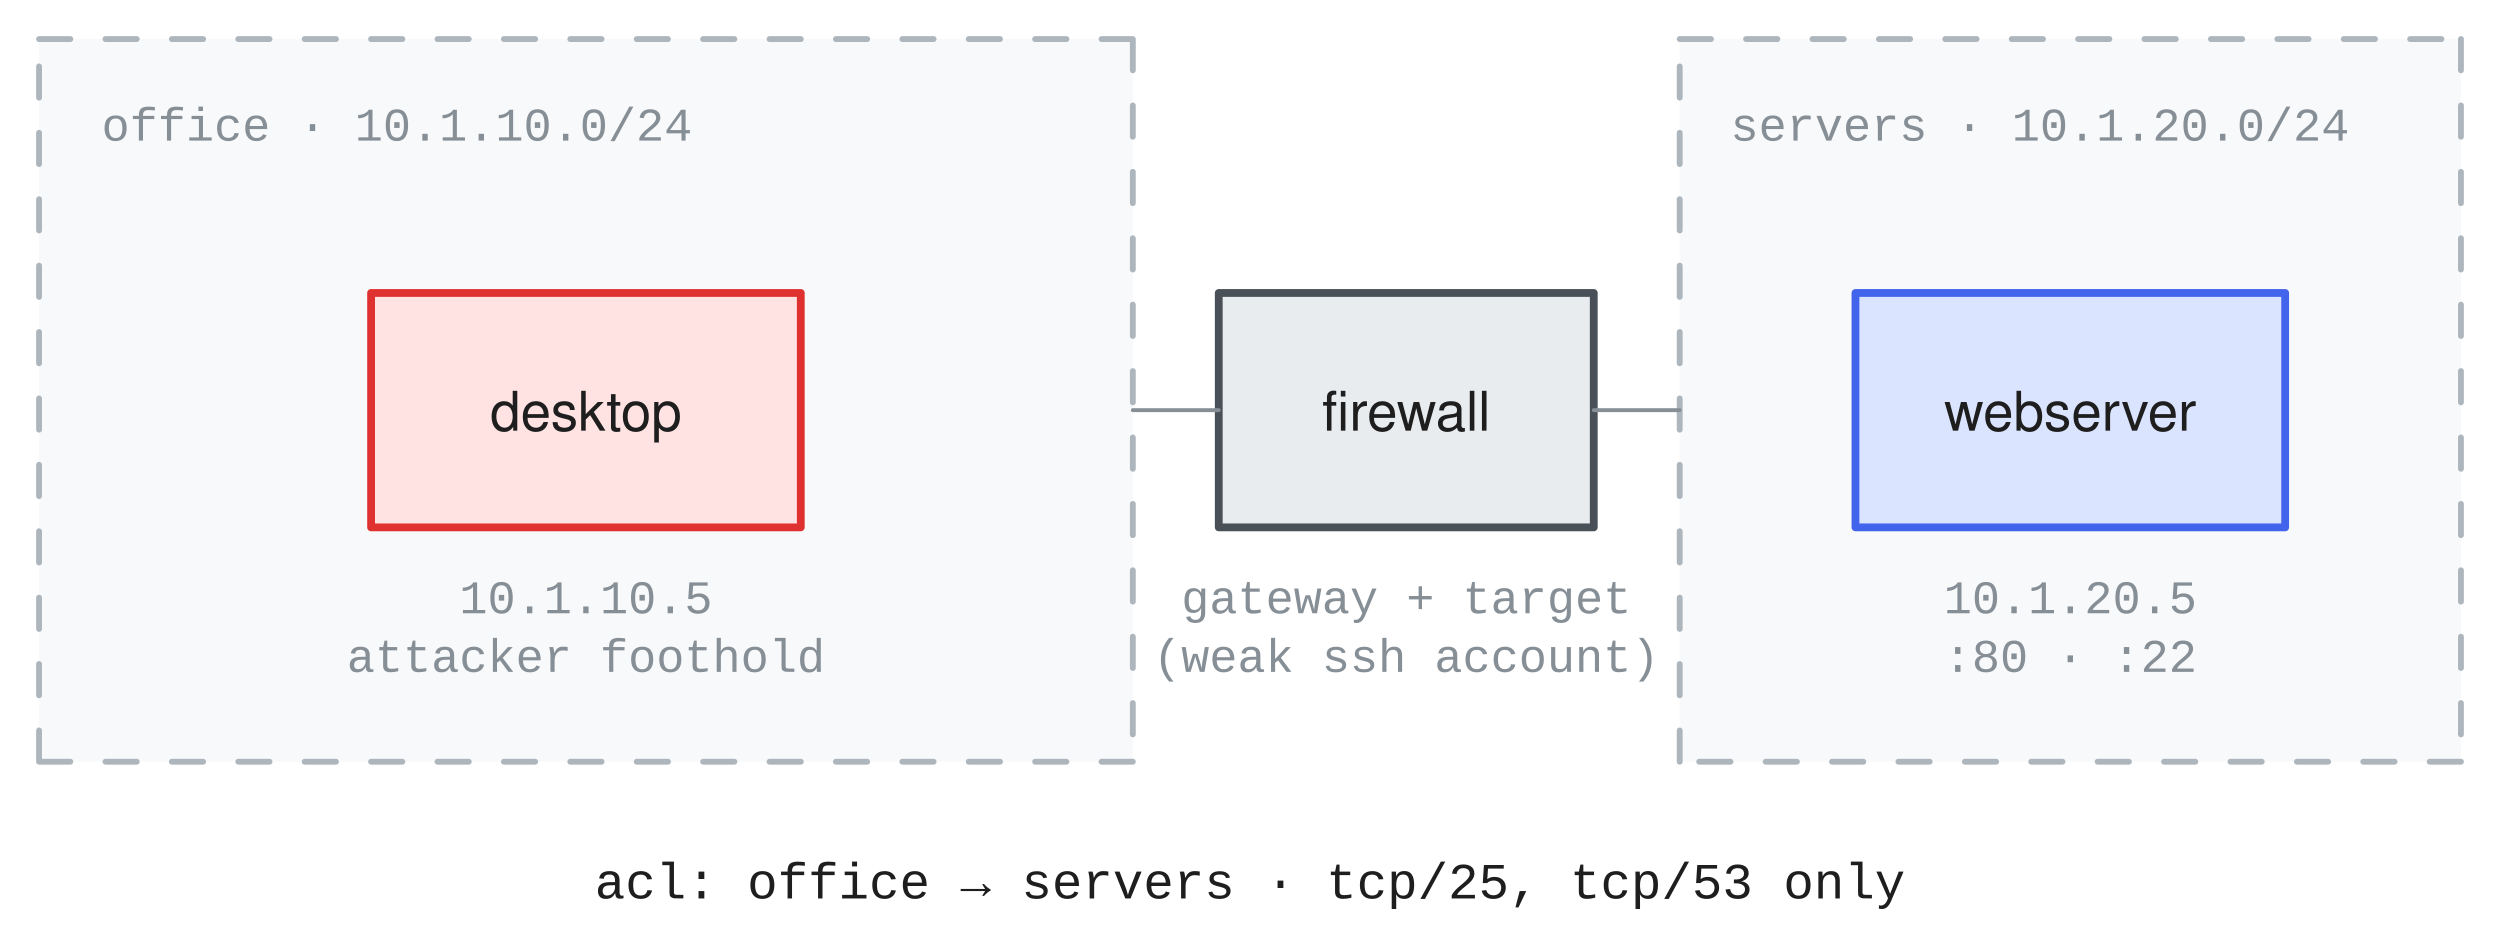
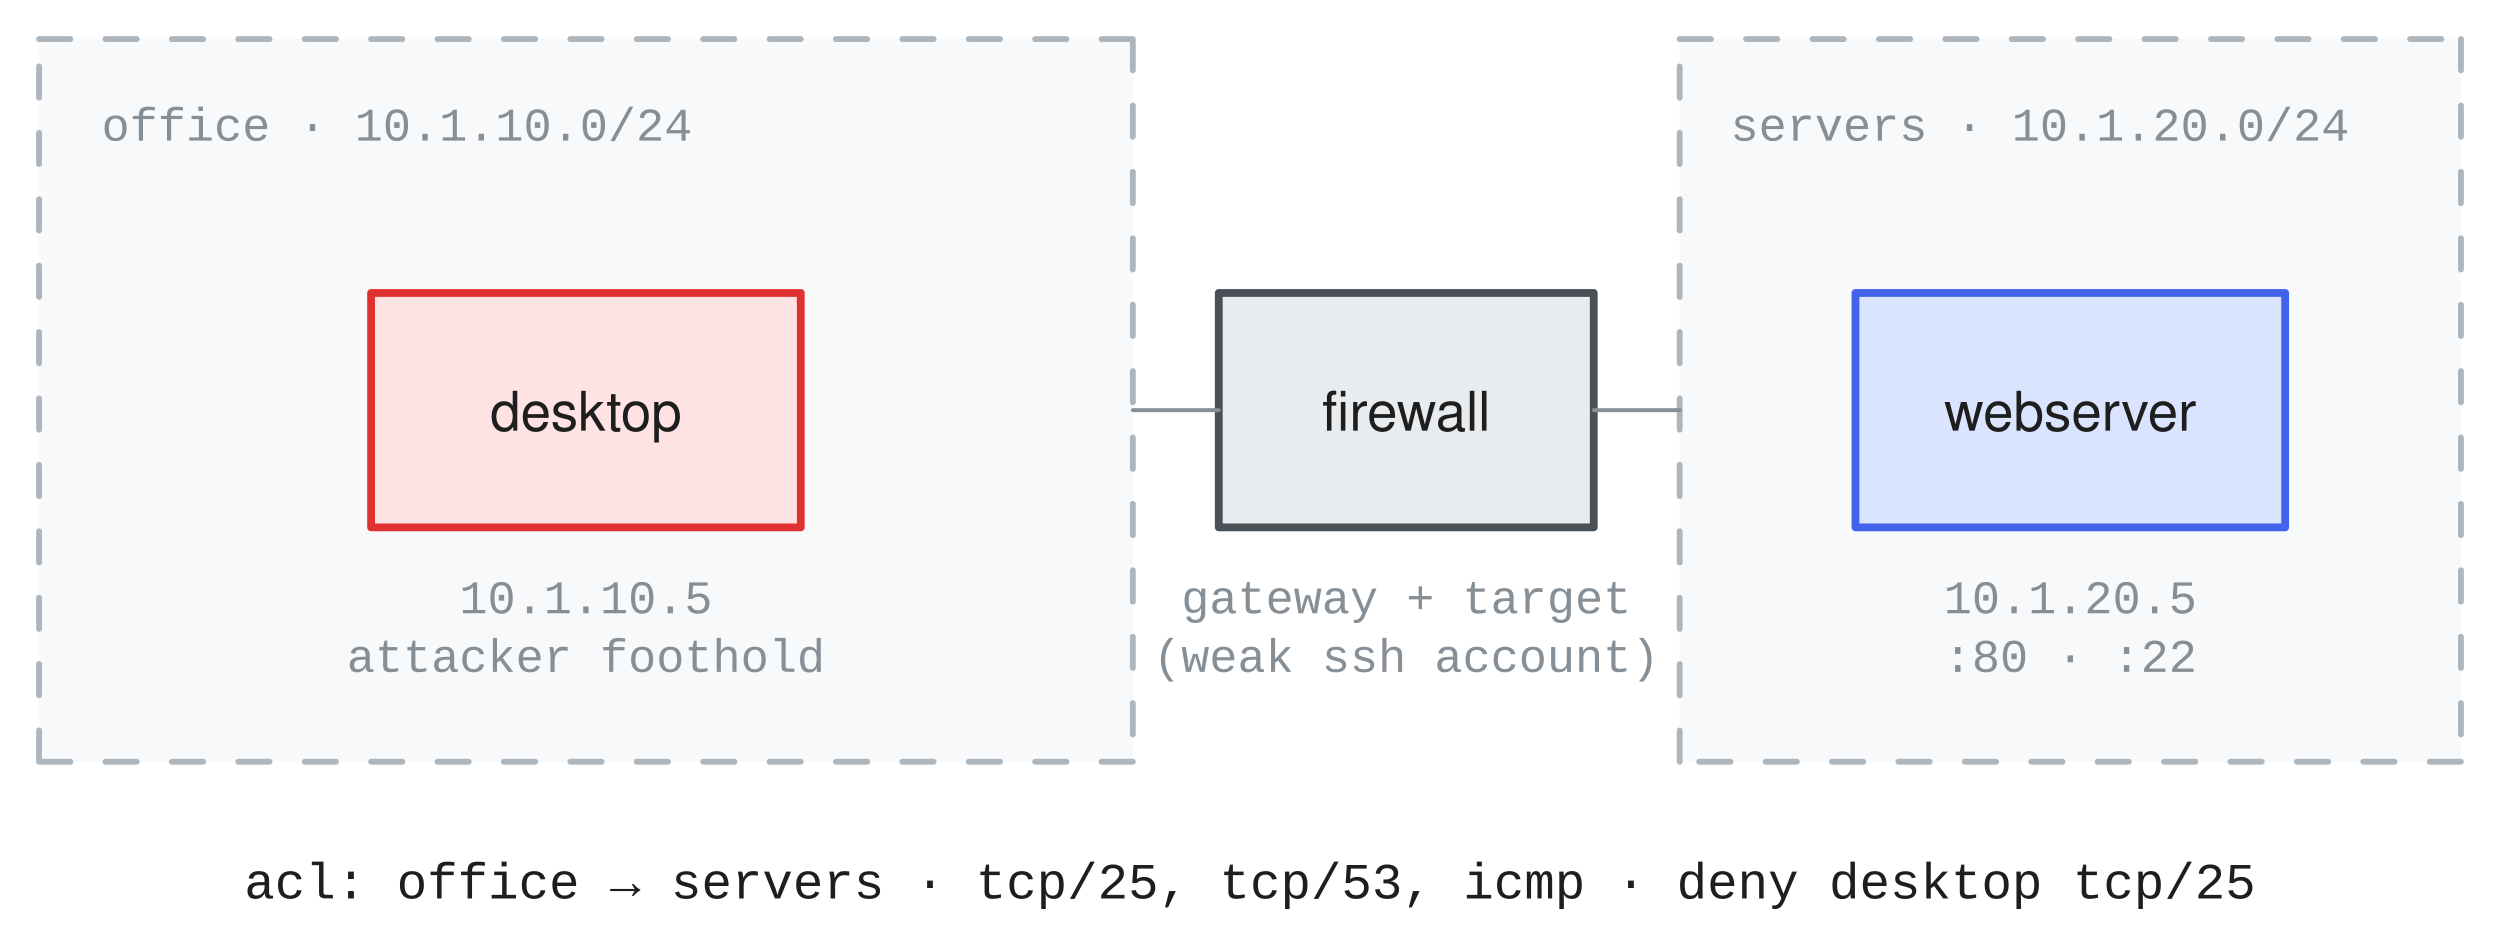
<svg xmlns="http://www.w3.org/2000/svg" version="1.1" viewBox="0 0 640 243.25" width="640" height="243.25">eyJ2ZXJzaW9uIjoiMSIsImVuY29kaW5nIjoiYnN0cmluZyIsImNvbXByZXNzZWQiOnRydWUsImVuY29kZWQiOiJ4nO1bW2/bNlx1MDAxNH7Pr1x1MDAxMLyXXHIrXHUwMDFj3inmre02rC/D0Fx1MDAwZdhDW1xmtETbQmTJkOg6WZH/PkqxRepcdTAwMTJb8pzEQexcdTAwMDCJxevh0ffpfIdivl943kjfLtXoylx1MDAxYqmbQMZRmMn16E1R/k1leZQmplxuldd5usqCsuVcXOtlfnV5aXuMg3Rx30vFaqFcdTAwMTKdm3afzbXnfS9/m5ooLGeJ/4Fly7JsO3emXHUwMDAyLZNZrGzVjSlcdTAwMDfV1a25XCL2clx1MDAxZIV6Xljm27K5imZzbVxuoU+rwvtB3ZFynaXX6n1cdTAwMWGnWTHzXHUwMDBmMpzQSWjnncjgepalqyS0bab+VEylbTON4viTvi1HNn4xPlx1MDAxODXG/3tjIGyUV71Cmc+V083MOJsnKs9rxqZLXHUwMDE5RLpYPFx1MDAwNLa0MG/5ISx9/NVcdTAwMWGVyYX6UDg5WcWxO3BcdTAwMTJuXHUwMDA23t5cdTAwMGLrebwpubN2KlWMXHUwMDAxMceQ+lxm8KrGXHUwMDAyXHUwMDAyNsv+SJNcdTAwMTJcdTAwMWFcYlx1MDAwYuBDxkjVIMp/MZDQ5ZhTXHUwMDE558o6ujDsV1x1MDAwYpea1atlKO87QVx1MDAwZVx1MDAxMSaUcVx1MDAxZjguiKPkutknToNrO8+Fs6w2XHUwMDA2UW9cZlx1MDAxMrRcdTAwMWaF4IzCx0EhxVx1MDAxY1x1MDAwMteTPTBcYqlAhHHqo1NcdTAwMDchboNQq1x1MDAxYl3HXHUwMDFmZDX4UdKCXHUwMDFmpHCMOlx1MDAwMEjHYFx1MDAwMFx1MDAwMn3mK8F2XCJQZzLJlzIzvjoqXG5cdTAwMWK9nlx1MDAwNIS1ii3aXHUwMDA0YFxiXGKOhsCNXCLTXHJcIsqfXHUwMDFmbVx1MDAxNk1cdTAwMDWKjGPT6TRcbpT3ZVx1MDAwNcCEXHUwMDFiv43h2PxcdTAwMDKXiDj3L030p+jfkjmoVvqbXFxEceFwXFxcdTAwMWL4bVx1MDAxY81cbo+MYjV1cGDcoiOjXHUwMDA3qmqdLl005cosoDFLYGaRpjRr36s0i2ZRXCLjv1x1MDAwNixFrnT6UeX3i9HZSrm+U79XxFx1MDAxOCO6m5ikXHUwMDBmMVx0tn55kJn+2JaemXkwM1x0XHUwMDE3mECCiFx1MDAwYre9YkRcYkYpgfY2nVx1MDAwZTNzlVx1MDAxNdbW8IxeKDV7reVo3KS9lZsjXHUwMDFi7sFpryuCwlx1MDAwZeXGhpBTXHUwMDAxXGYx3CPcplxuK3xcYjFRo/xZiTkke6A+pFT4XHUwMDAyuyDcS1hcdTAwMDQgYFx1MDAxY/hcdTAwMDdcdTAwMTD2c2WcNdOFjX1+1qBT8rGquNt8s255bFx0yHpJQEOpulxuhIhcdTAwMTmitOBswo3fxjPk4yGpXGJUxc+rXHUwMDBlN5BQXFxgkYuBiVx1MDAwN6BcdTAwMWP6jFx1MDAxZIDfx1x1MDAwZTihyq9rj303uJBaaVx1MDAxNVxcUG2UKnpcdTAwMDTGZJXtXGIviyhcZmPVXHUwMDFkYexU9Vxi03i0N2NMy/yjxVx1MDAxM96HgdxcdTAwMTBcdTAwMGI4XHUwMDFmi4FcdTAwMTKHvCOyIDTGwv20iYnBWVx1MDAwN1x1MDAwZSSmMCQjXHUwMDEw4EFxXHUwMDA1XHUwMDFhXHUwMDE2QUY5OkUluE1l6JdEam1uqcq8aZrqeVx1MDAxYYfHkIJ72fqQXHUwMDE4RDajXHUwMDFkIFx1MDAwNvst52js9fvv47GnkINcdTAwMDQxrCa75WA4UWQ6fVVy0MREIThcdTAwMWOUvlx1MDAxOY3jXHUwMDAzjsFB+ds+OShOU1x1MDAwZYo+wYj4yNnv2yFcdTAwMDc5dWTjWVx1MDAwZVx1MDAxZVx1MDAxY3VcdTAwMDRggFx1MDAwM4RaUN1cdTAwMDVf5iOKuDiBNyGtkLNWk/uc/aTVoP+wXHUwMDFh7FjA0VwiXG5cdTAwMDT9OMibKVmHXGJkpCtcdTAwMWY7y76hXHUwMDA0ZFj4XHUwMDAyXHUwMDEw31x1MDAwNdnezVx1MDAwNFx1MDAwMFx1MDAxMVx1MDAxMFx1MDAwMJxiMrbdXCIzXCLpylx1MDAwN9uNsyuEXqrg272W43Gz/9FcdTAwMDFcZlx1MDAxYSGyQ+6Jjug4TO1cdGoy/t1qT1x0XHUwMDE1qFel9lxiXHUwMDEzXHUwMDE0QcJcdTAwMDfRlVxiwTA1XVx1MDAxZkHsQXSaalx1MDAwZnacQmiHXHUwMDFhXGaZ81x1MDAxMmmH3GO88zXwWe5cct1kXHUwMDAwPkXEyL1BR18gXHUwMDEyyEg+zFx1MDAwZkHwY1x1MDAwN5xplKm1jOOTXHUwMDE2fO7TvVx1MDAxOWXaXHUwMDBiOF5Q6TiGIbMsXddp6Fx1MDAxZTUr4Yfdt7jVUaBcdTAwMGVcdTAwMDae5d6guIJcdTAwMWWKK5RcdJ9SNuh0htGAXHUwMDE0MULFKcnAZVx1MDAxYTVcdTAwMDOX/eZZX5dcdTAwMTfV969vOltbxJXNx06HVkCLZa7fp4tFpM1K/iysaD1cdTAwMDK1zPS7KFx0o2TWrFNJaGuc+7Y58tnF4/KRXHUwMDEyrGpcYirQXCKXRch3W0U3dYvaICgse1vwcq5kXHUwMDBiUsa2Zt1cdTAwMWXWd5zx6GC9STzOrH9W1lx1MDAxM8Rccs2oXHUwMDE4XHUwMDE2jE1cdTAwMWNmXHUwMDA0XHUwMDEwcErB+OXQ/snJXXu0tC07XCLtO46PtCU38mlzh7XzXHUwMDE1n+jaXz1v71xmXHUwMDE23FhQXHUwMDA2XHUwMDE5XHUwMDFjynHAgI9cdTAwMDW0LZ6f41vBPTNcdTAwMDOu5a33s2fwO1P6S/LjWslrL8/nnlxmXHUwMDAyY43+6Vx1MDAwNW72XGZb1vEker9jMlx1MDAwNI3rRzJcdTAwMTGxq9yyXHUwMDE2m1xi3nUms5ZSn/PkPrSFXHUwMDFjIGrS3kGv9Vx1MDAwNFx1MDAwMIayglpnn1x1MDAwZWtlXHUwMDEwX3nVSWNcdTAwMDRcdTAwMDXyXHUwMDFhh1x1MDAxYnWwvDQ4Kf9S7KWJIWcnjXGt9NFo7MwzgMb/c52DeX2xUSMjuVxcftLmrlVcdTAwMWHDIDJcbjc+2/6jzehbpNbvOs9RXHUwMDE2n2LHrnxSXHUwMDE0XFxSpZq8u7i7+Fx1MDAwZlxuj7BcdTAwMWYifQ==
  
  
  <defs>
    <style>
      @font-face {
        font-family: "Virgil";
        src: url("https://excalidraw.com/Virgil.woff2");
      }
      @font-face {
        font-family: "Cascadia";
        /* remote font replaced with system monospace */
      }
    </style>
  </defs>
  <g stroke-linecap="round" transform="translate(10 10) rotate(0 140 92.5)">
    <path d="M0 0 L280 0 L280 185 L0 185" stroke="none" stroke-width="0" fill="#f8f9fa" />
    <path d="M0 0 C99.19 0, 198.38 0, 280 0 M280 0 C280 49.66, 280 99.33, 280 185 M280 185 C182 185, 84 185, 0 185 M0 185 C0 116.64, 0 48.28, 0 0" stroke="#adb5bd" stroke-width="1.5" fill="none" stroke-dasharray="8 9" />
  </g>
  <g stroke-linecap="round" transform="translate(430 10) rotate(0 100 92.5)">
    <path d="M0 0 L200 0 L200 185 L0 185" stroke="none" stroke-width="0" fill="#f8f9fa" />
    <path d="M0 0 C51.76 0, 103.53 0, 200 0 M200 0 C200 48.34, 200 96.69, 200 185 M200 185 C138.05 185, 76.1 185, 0 185 M0 185 C0 140.07, 0 95.13, 0 0" stroke="#adb5bd" stroke-width="1.5" fill="none" stroke-dasharray="8 9" />
  </g>
  <g transform="translate(26 24) rotate(0 75.6 7.5)">
    <text x="0" y="12" font-family="'SFMono-Regular', Menlo, Consolas, 'Courier New', monospace" font-size="12px" fill="#868e96" text-anchor="start" style="white-space: pre;" direction="ltr">office · 10.1.10.0/24</text>
  </g>
  <g transform="translate(443 24) rotate(0 79.2 7.5)">
    <text x="0" y="12" font-family="'SFMono-Regular', Menlo, Consolas, 'Courier New', monospace" font-size="12px" fill="#868e96" text-anchor="start" style="white-space: pre;" direction="ltr">servers · 10.1.20.0/24</text>
  </g>
  <g stroke-linecap="round" transform="translate(95 75) rotate(0 55 30)">
    <path d="M0 0 L110 0 L110 60 L0 60" stroke="none" stroke-width="0" fill="#ffe3e3" />
    <path d="M0 0 C26.45 0, 52.89 0, 110 0 M0 0 C42.72 0, 85.44 0, 110 0 M110 0 C110 17.56, 110 35.12, 110 60 M110 0 C110 13.46, 110 26.91, 110 60 M110 60 C82.4 60, 54.8 60, 0 60 M110 60 C77.51 60, 45.03 60, 0 60 M0 60 C0 37.64, 0 15.28, 0 0 M0 60 C0 43.35, 0 26.71, 0 0" stroke="#e03131" stroke-width="2" fill="none" />
  </g>
  <g transform="translate(120.6 96.25) rotate(0 29.4 8.75)">
    <text x="29.4" y="14" font-family="Helvetica, Segoe UI Emoji" font-size="14px" fill="#1e1e1e" text-anchor="middle" style="white-space: pre;" direction="ltr">desktop</text>
  </g>
  <g transform="translate(88.8 145) rotate(0 61.2 15)">
    <text x="61.2" y="12" font-family="'SFMono-Regular', Menlo, Consolas, 'Courier New', monospace" font-size="12px" fill="#868e96" text-anchor="middle" style="white-space: pre;" direction="ltr">10.1.10.5</text>
    <text x="61.2" y="27" font-family="'SFMono-Regular', Menlo, Consolas, 'Courier New', monospace" font-size="12px" fill="#868e96" text-anchor="middle" style="white-space: pre;" direction="ltr">attacker foothold</text>
  </g>
  <g stroke-linecap="round" transform="translate(475 75) rotate(0 55 30)">
    <path d="M0 0 L110 0 L110 60 L0 60" stroke="none" stroke-width="0" fill="#dbe4ff" />
    <path d="M0 0 C35.73 0, 71.47 0, 110 0 M0 0 C33.18 0, 66.35 0, 110 0 M110 0 C110 22.93, 110 45.86, 110 60 M110 0 C110 15.46, 110 30.93, 110 60 M110 60 C79.25 60, 48.49 60, 0 60 M110 60 C73.81 60, 37.62 60, 0 60 M0 60 C0 37.06, 0 14.12, 0 0 M0 60 C0 36.22, 0 12.44, 0 0" stroke="#4263eb" stroke-width="2" fill="none" />
  </g>
  <g transform="translate(492.2 96.25) rotate(0 37.8 8.75)">
    <text x="37.8" y="14" font-family="Helvetica, Segoe UI Emoji" font-size="14px" fill="#1e1e1e" text-anchor="middle" style="white-space: pre;" direction="ltr">webserver</text>
  </g>
  <g transform="translate(497.6 145) rotate(0 32.4 15)">
    <text x="32.4" y="12" font-family="'SFMono-Regular', Menlo, Consolas, 'Courier New', monospace" font-size="12px" fill="#868e96" text-anchor="middle" style="white-space: pre;" direction="ltr">10.1.20.5</text>
    <text x="32.4" y="27" font-family="'SFMono-Regular', Menlo, Consolas, 'Courier New', monospace" font-size="12px" fill="#868e96" text-anchor="middle" style="white-space: pre;" direction="ltr">:80 · :22</text>
  </g>
  <g stroke-linecap="round" transform="translate(312 75) rotate(0 48 30)">
    <path d="M0 0 L96 0 L96 60 L0 60" stroke="none" stroke-width="0" fill="#e9ecef" />
    <path d="M0 0 C35.98 0, 71.95 0, 96 0 M0 0 C21.04 0, 42.07 0, 96 0 M96 0 C96 19.59, 96 39.17, 96 60 M96 0 C96 16.62, 96 33.24, 96 60 M96 60 C64.46 60, 32.91 60, 0 60 M96 60 C62.05 60, 28.1 60, 0 60 M0 60 C0 39.68, 0 19.36, 0 0 M0 60 C0 36.44, 0 12.88, 0 0" stroke="#495057" stroke-width="2" fill="none" />
  </g>
  <g transform="translate(326.4 96.25) rotate(0 33.6 8.75)">
    <text x="33.6" y="14" font-family="Helvetica, Segoe UI Emoji" font-size="14px" fill="#1e1e1e" text-anchor="middle" style="white-space: pre;" direction="ltr">firewall</text>
  </g>
  <g stroke-linecap="round">
    <g transform="translate(290 105) rotate(0 11 0)">
      <path d="M0 0 C3.67 0, 18.33 0, 22 0 M0 0 C3.67 0, 18.33 0, 22 0" stroke="#868e96" stroke-width="1" fill="none" />
    </g>
  </g>
  <g stroke-linecap="round">
    <g transform="translate(408 105) rotate(0 11 0)">
      <path d="M0 0 C3.67 0, 18.33 0, 22 0 M0 0 C3.67 0, 18.33 0, 22 0" stroke="#868e96" stroke-width="1" fill="none" />
    </g>
  </g>
  <g transform="translate(295.2 145) rotate(0 64.8 15)">
    <text x="64.8" y="12" font-family="'SFMono-Regular', Menlo, Consolas, 'Courier New', monospace" font-size="12px" fill="#868e96" text-anchor="middle" style="white-space: pre;" direction="ltr">gateway + target</text>
    <text x="64.8" y="27" font-family="'SFMono-Regular', Menlo, Consolas, 'Courier New', monospace" font-size="12px" fill="#868e96" text-anchor="middle" style="white-space: pre;" direction="ltr">(weak ssh account)</text>
  </g>
  <g transform="translate(152.3 217) rotate(0 167.7 8.125)">
-     <text x="167.7" y="13" font-family="'SFMono-Regular', Menlo, Consolas, 'Courier New', monospace" font-size="13px" fill="#1e1e1e" text-anchor="middle" style="white-space: pre;" direction="ltr">acl: office → servers · tcp/25, tcp/53 only</text>
+     <text x="167.7" y="13" font-family="'SFMono-Regular', Menlo, Consolas, 'Courier New', monospace" font-size="13px" fill="#1e1e1e" text-anchor="middle" style="white-space: pre;" direction="ltr">acl: office → servers · tcp/25, tcp/53, icmp · deny desktop tcp/25</text>
  </g>
</svg>
